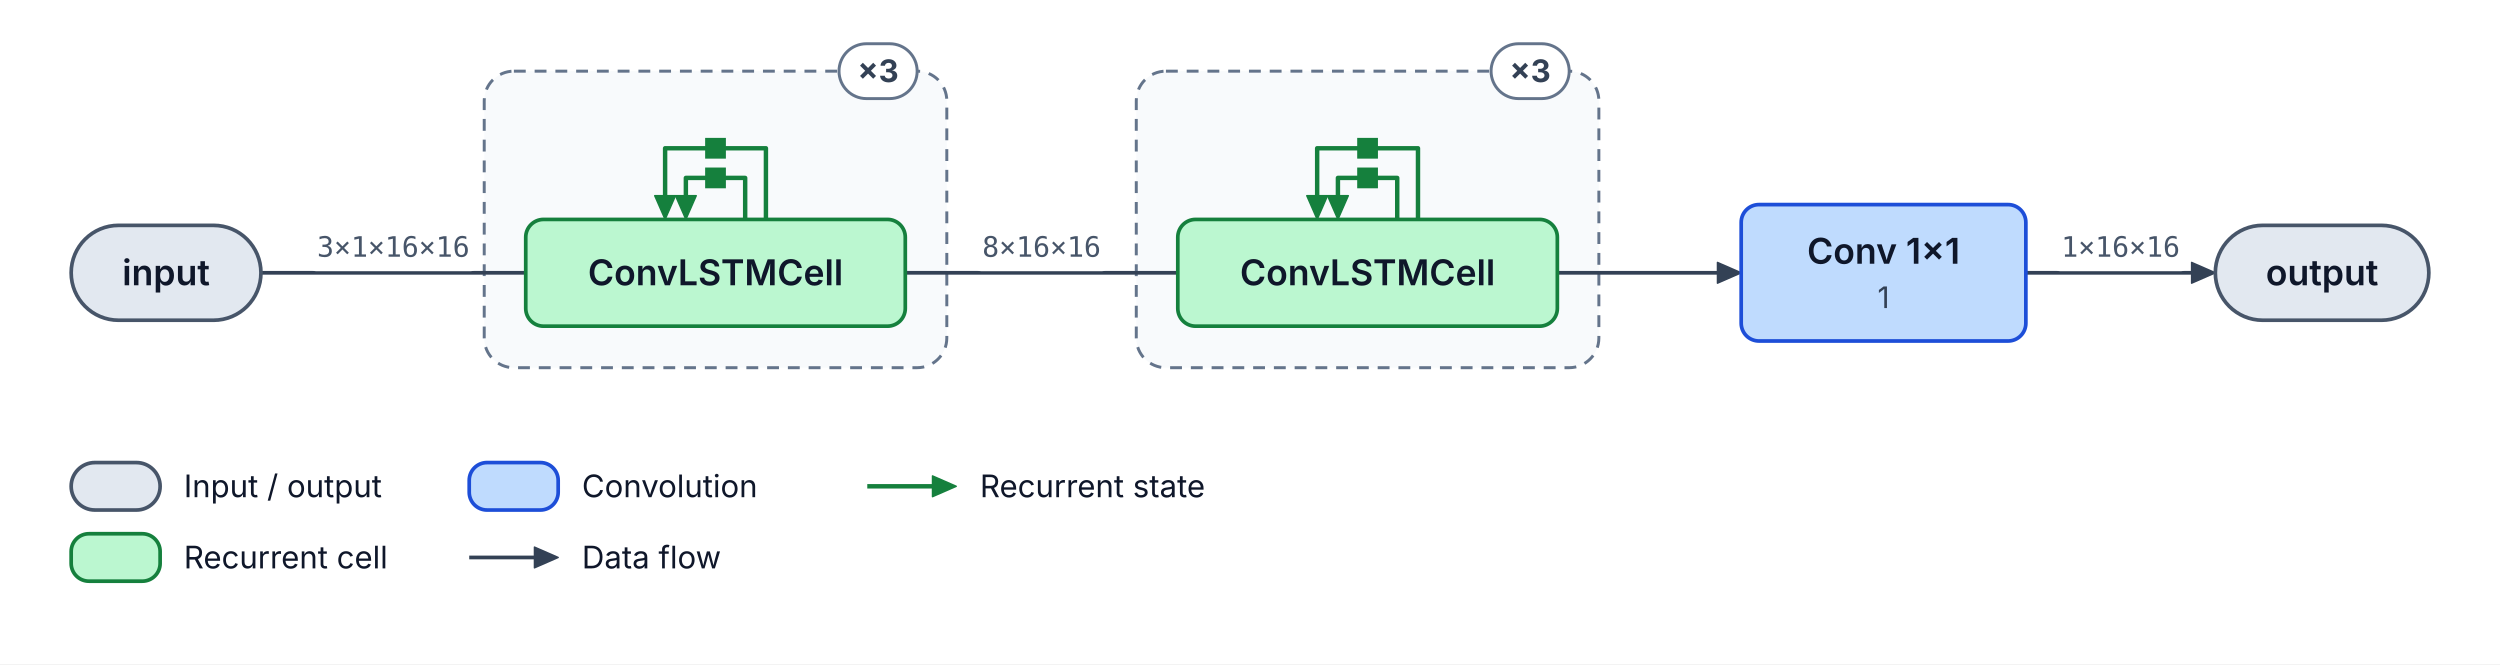
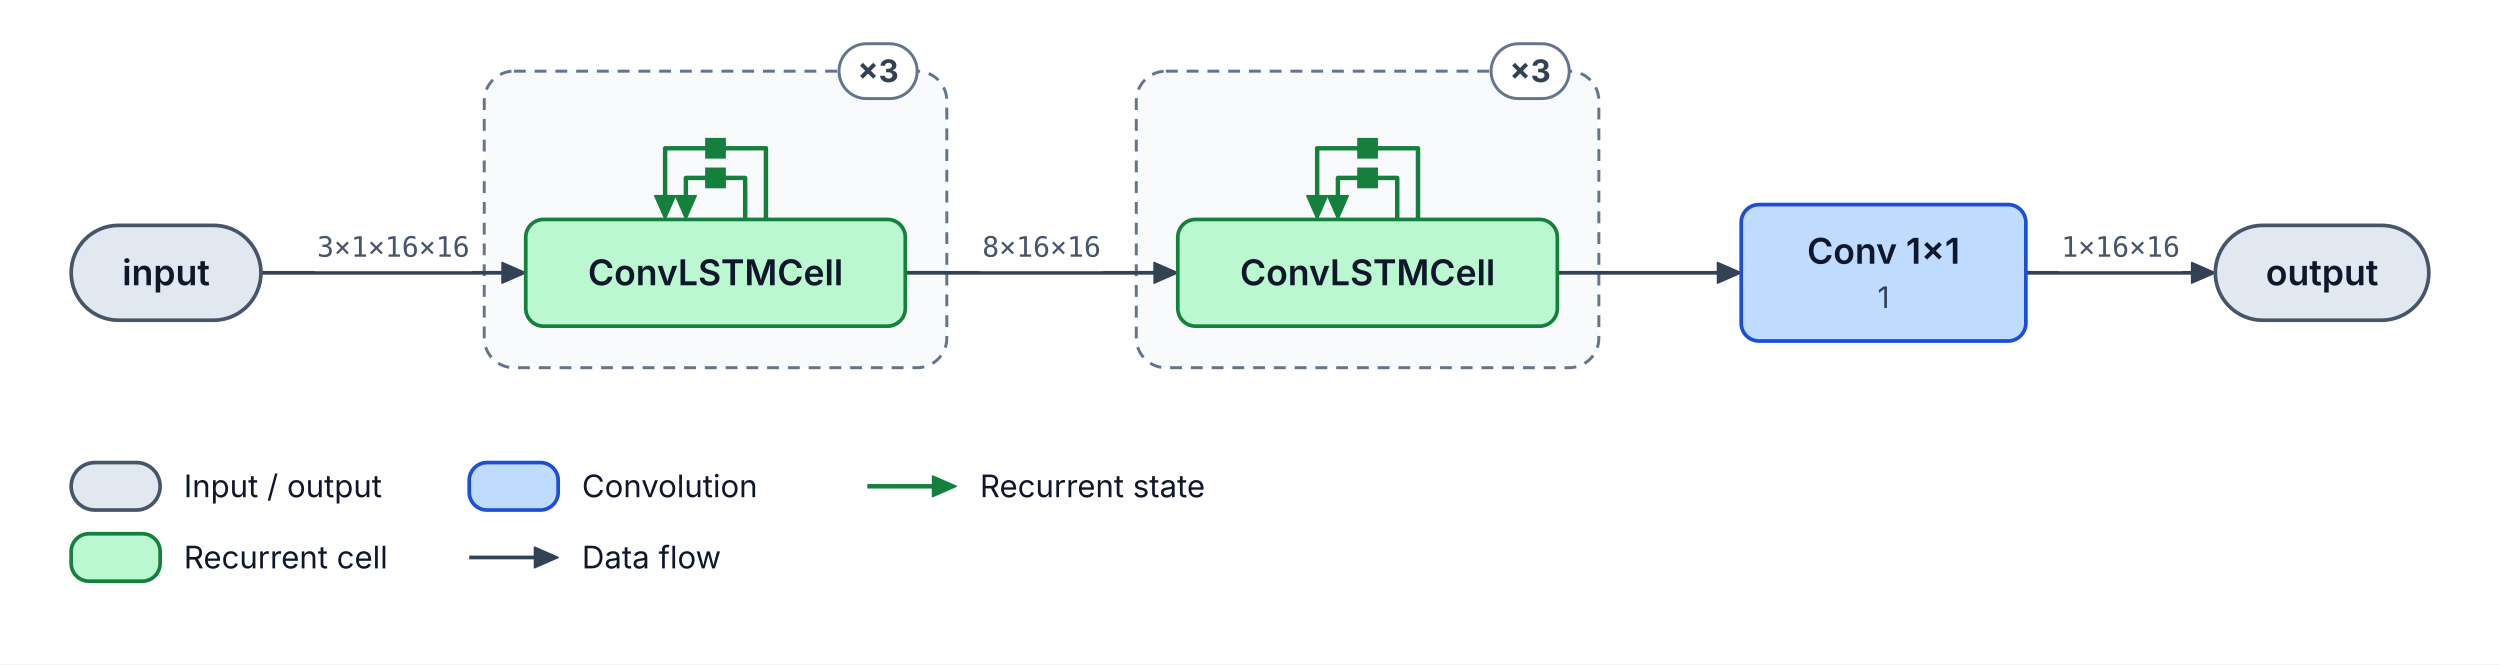
<svg xmlns="http://www.w3.org/2000/svg" width="843.1" height="224" viewBox="0 0 843.1 224" role="img">
  <rect x="0" y="0" width="843.1" height="224" fill="#ffffff" />
  <g class="tg-groups">
    <g class="tg-group" data-id="cells.0">
      <rect x="163.3" y="24" width="156" height="100" rx="10" fill="#f8fafc" stroke="#64748b" stroke-width="1" stroke-linejoin="round" stroke-dasharray="4 3" />
      <rect x="282.95" y="14.75" width="26.35" height="18.5" rx="9.25" fill="#ffffff" stroke="#64748b" stroke-width="1" stroke-linejoin="round" />
      <text x="296.12" y="27.68" font-family="'Inter', 'Helvetica Neue', 'Helvetica', 'Arial', 'DejaVu Sans', sans-serif" font-size="10.5" font-weight="700" text-anchor="middle" fill="#334155">×3</text>
    </g>
    <g class="tg-group" data-id="cells.1">
      <rect x="383.2" y="24" width="156" height="100" rx="10" fill="#f8fafc" stroke="#64748b" stroke-width="1" stroke-linejoin="round" stroke-dasharray="4 3" />
      <rect x="502.85" y="14.75" width="26.35" height="18.5" rx="9.25" fill="#ffffff" stroke="#64748b" stroke-width="1" stroke-linejoin="round" />
      <text x="516.02" y="27.68" font-family="'Inter', 'Helvetica Neue', 'Helvetica', 'Arial', 'DejaVu Sans', sans-serif" font-size="10.5" font-weight="700" text-anchor="middle" fill="#334155">×3</text>
    </g>
  </g>
  <g class="tg-edges">
    <g class="tg-edge tg-edge-data">
-       <polyline points="88,92 177.3,92 177.3,92" fill="none" stroke="#334155" stroke-width="1.25" stroke-linejoin="round" />
-       <polygon points="177.3,92 177.3,92 177.3,92" fill="#334155" stroke="#334155" stroke-width="0.5" stroke-linejoin="round" />
+       <polyline points="88,92 170.1,92" fill="none" stroke="#334155" stroke-width="1.25" stroke-linejoin="round" />
+       <polygon points="177.3,92 169.3,95.5 169.3,88.5" fill="#334155" stroke="#334155" stroke-width="0.5" stroke-linejoin="round" />
    </g>
    <g class="tg-edge tg-edge-data">
-       <polyline points="305.3,92 305.3,92 397.2,92 397.2,92" fill="none" stroke="#334155" stroke-width="1.25" stroke-linejoin="round" />
-       <polygon points="397.2,92 397.2,92 397.2,92" fill="#334155" stroke="#334155" stroke-width="0.5" stroke-linejoin="round" />
+       <polyline points="305.3,92 390,92" fill="none" stroke="#334155" stroke-width="1.25" stroke-linejoin="round" />
+       <polygon points="397.2,92 389.2,95.5 389.2,88.5" fill="#334155" stroke="#334155" stroke-width="0.5" stroke-linejoin="round" />
    </g>
    <g class="tg-edge tg-edge-data">
-       <polyline points="525.2,92 525.2,92 580,92" fill="none" stroke="#334155" stroke-width="1.25" stroke-linejoin="round" />
+       <polyline points="525.2,92 580,92" fill="none" stroke="#334155" stroke-width="1.25" stroke-linejoin="round" />
      <polygon points="587.2,92 579.2,95.5 579.2,88.5" fill="#334155" stroke="#334155" stroke-width="0.5" stroke-linejoin="round" />
    </g>
    <g class="tg-edge tg-edge-data">
      <polyline points="683.2,92 739.9,92" fill="none" stroke="#334155" stroke-width="1.25" stroke-linejoin="round" />
      <polygon points="747.1,92 739.1,95.5 739.1,88.5" fill="#334155" stroke="#334155" stroke-width="0.5" stroke-linejoin="round" />
    </g>
    <g class="tg-edge tg-edge-state">
      <polyline points="251.3,74 251.3,60 231.3,60 231.3,66.8" fill="none" stroke="#15803d" stroke-width="1.5" stroke-linejoin="round" />
      <polygon points="231.3,74 227.8,66 234.8,66" fill="#15803d" stroke="#15803d" stroke-width="0.5" stroke-linejoin="round" />
      <rect x="237.8" y="56.5" width="7" height="7" fill="#15803d" />
    </g>
    <g class="tg-edge tg-edge-state">
      <polyline points="258.3,74 258.3,50 224.3,50 224.3,66.8" fill="none" stroke="#15803d" stroke-width="1.5" stroke-linejoin="round" />
      <polygon points="224.3,74 220.8,66 227.8,66" fill="#15803d" stroke="#15803d" stroke-width="0.5" stroke-linejoin="round" />
      <rect x="237.8" y="46.5" width="7" height="7" fill="#15803d" />
    </g>
    <g class="tg-edge tg-edge-state">
      <polyline points="471.2,74 471.2,60 451.2,60 451.2,66.8" fill="none" stroke="#15803d" stroke-width="1.5" stroke-linejoin="round" />
      <polygon points="451.2,74 447.7,66 454.7,66" fill="#15803d" stroke="#15803d" stroke-width="0.5" stroke-linejoin="round" />
      <rect x="457.7" y="56.5" width="7" height="7" fill="#15803d" />
    </g>
    <g class="tg-edge tg-edge-state">
      <polyline points="478.2,74 478.2,50 444.2,50 444.2,66.8" fill="none" stroke="#15803d" stroke-width="1.5" stroke-linejoin="round" />
      <polygon points="444.2,74 440.7,66 447.7,66" fill="#15803d" stroke="#15803d" stroke-width="0.5" stroke-linejoin="round" />
      <rect x="457.7" y="46.5" width="7" height="7" fill="#15803d" />
    </g>
    <g class="tg-edge tg-edge-data">
      <polyline points="158.24,188 181.04,188" fill="none" stroke="#334155" stroke-width="1.25" stroke-linejoin="round" />
      <polygon points="188.24,188 180.24,191.5 180.24,184.5" fill="#334155" stroke="#334155" stroke-width="0.5" stroke-linejoin="round" />
    </g>
    <g class="tg-edge tg-edge-state">
      <polyline points="292.48,164 315.28,164" fill="none" stroke="#15803d" stroke-width="1.5" stroke-linejoin="round" />
      <polygon points="322.48,164 314.48,167.5 314.48,160.5" fill="#15803d" stroke="#15803d" stroke-width="0.5" stroke-linejoin="round" />
    </g>
  </g>
  <g class="tg-nodes">
    <g class="tg-node tg-io" data-id="n0">
      <rect x="24" y="76" width="64" height="32" rx="16" fill="#e2e8f0" stroke="#475569" stroke-width="1.25" stroke-linejoin="round" />
      <text x="56" y="96.2" font-family="'Inter', 'Helvetica Neue', 'Helvetica', 'Arial', 'DejaVu Sans', sans-serif" font-size="12" font-weight="600" text-anchor="middle" fill="#0f172a">input</text>
    </g>
    <g class="tg-node tg-recurrent" data-id="&lt;cells.0&gt;">
      <rect x="177.3" y="74" width="128" height="36" rx="6" fill="#bbf7d0" stroke="#15803d" stroke-width="1.25" stroke-linejoin="round" />
      <text x="241.3" y="96.2" font-family="'Inter', 'Helvetica Neue', 'Helvetica', 'Arial', 'DejaVu Sans', sans-serif" font-size="12" font-weight="600" text-anchor="middle" fill="#0f172a">ConvLSTMCell</text>
    </g>
    <g class="tg-node tg-recurrent" data-id="&lt;cells.1&gt;">
      <rect x="397.2" y="74" width="128" height="36" rx="6" fill="#bbf7d0" stroke="#15803d" stroke-width="1.25" stroke-linejoin="round" />
      <text x="461.2" y="96.2" font-family="'Inter', 'Helvetica Neue', 'Helvetica', 'Arial', 'DejaVu Sans', sans-serif" font-size="12" font-weight="600" text-anchor="middle" fill="#0f172a">ConvLSTMCell</text>
    </g>
    <g class="tg-node tg-conv" data-id="n80">
      <rect x="587.2" y="69" width="96" height="46" rx="6" fill="#bfdbfe" stroke="#1d4ed8" stroke-width="1.25" stroke-linejoin="round" />
      <text x="635.2" y="88.95" font-family="'Inter', 'Helvetica Neue', 'Helvetica', 'Arial', 'DejaVu Sans', sans-serif" font-size="12" font-weight="600" text-anchor="middle" fill="#0f172a">Conv 1×1</text>
      <text x="635.2" y="103.9" font-family="'Inter', 'Helvetica Neue', 'Helvetica', 'Arial', 'DejaVu Sans', sans-serif" font-size="10" text-anchor="middle" fill="#334155">1</text>
    </g>
    <g class="tg-node tg-io" data-id="n81">
      <rect x="747.1" y="76" width="72" height="32" rx="16" fill="#e2e8f0" stroke="#475569" stroke-width="1.25" stroke-linejoin="round" />
      <text x="783.1" y="96.2" font-family="'Inter', 'Helvetica Neue', 'Helvetica', 'Arial', 'DejaVu Sans', sans-serif" font-size="12" font-weight="600" text-anchor="middle" fill="#0f172a">output</text>
    </g>
    <g class="tg-node tg-io" data-id="legend:0:io">
      <rect x="24" y="156" width="30" height="16" rx="8" fill="#e2e8f0" stroke="#475569" stroke-width="1.25" stroke-linejoin="round" />
    </g>
    <g class="tg-node tg-recurrent" data-id="legend:1:recurrent">
      <rect x="24" y="180" width="30" height="16" rx="6" fill="#bbf7d0" stroke="#15803d" stroke-width="1.25" stroke-linejoin="round" />
    </g>
    <g class="tg-node tg-conv" data-id="legend:2:conv">
      <rect x="158.24" y="156" width="30" height="16" rx="6" fill="#bfdbfe" stroke="#1d4ed8" stroke-width="1.25" stroke-linejoin="round" />
    </g>
  </g>
  <g class="tg-labels">
    <rect x="104.5" y="75.05" width="56.3" height="16.4" rx="2" fill="#ffffff" />
    <text x="132.65" y="86.58" font-family="'JetBrains Mono', 'SF Mono', 'Menlo', 'Consolas', 'DejaVu Sans Mono', monospace" font-size="9.5" text-anchor="middle" fill="#475569">3×1×16×16</text>
    <rect x="328.8" y="75.05" width="44.9" height="16.4" rx="2" fill="#ffffff" />
    <text x="351.25" y="86.58" font-family="'JetBrains Mono', 'SF Mono', 'Menlo', 'Consolas', 'DejaVu Sans Mono', monospace" font-size="9.5" text-anchor="middle" fill="#475569">8×16×16</text>
    <rect x="692.7" y="75.05" width="44.9" height="16.4" rx="2" fill="#ffffff" />
    <text x="715.15" y="86.58" font-family="'JetBrains Mono', 'SF Mono', 'Menlo', 'Consolas', 'DejaVu Sans Mono', monospace" font-size="9.5" text-anchor="middle" fill="#475569">1×16×16</text>
    <text x="62" y="167.68" font-family="'Inter', 'Helvetica Neue', 'Helvetica', 'Arial', 'DejaVu Sans', sans-serif" font-size="10.5" fill="#0f172a">Input / output</text>
    <text x="62" y="191.68" font-family="'Inter', 'Helvetica Neue', 'Helvetica', 'Arial', 'DejaVu Sans', sans-serif" font-size="10.5" fill="#0f172a">Recurrent cell</text>
    <text x="196.24" y="167.68" font-family="'Inter', 'Helvetica Neue', 'Helvetica', 'Arial', 'DejaVu Sans', sans-serif" font-size="10.5" fill="#0f172a">Convolution</text>
    <text x="196.24" y="191.68" font-family="'Inter', 'Helvetica Neue', 'Helvetica', 'Arial', 'DejaVu Sans', sans-serif" font-size="10.5" fill="#0f172a">Data flow</text>
    <text x="330.48" y="167.68" font-family="'Inter', 'Helvetica Neue', 'Helvetica', 'Arial', 'DejaVu Sans', sans-serif" font-size="10.5" fill="#0f172a">Recurrent state</text>
  </g>
</svg>
